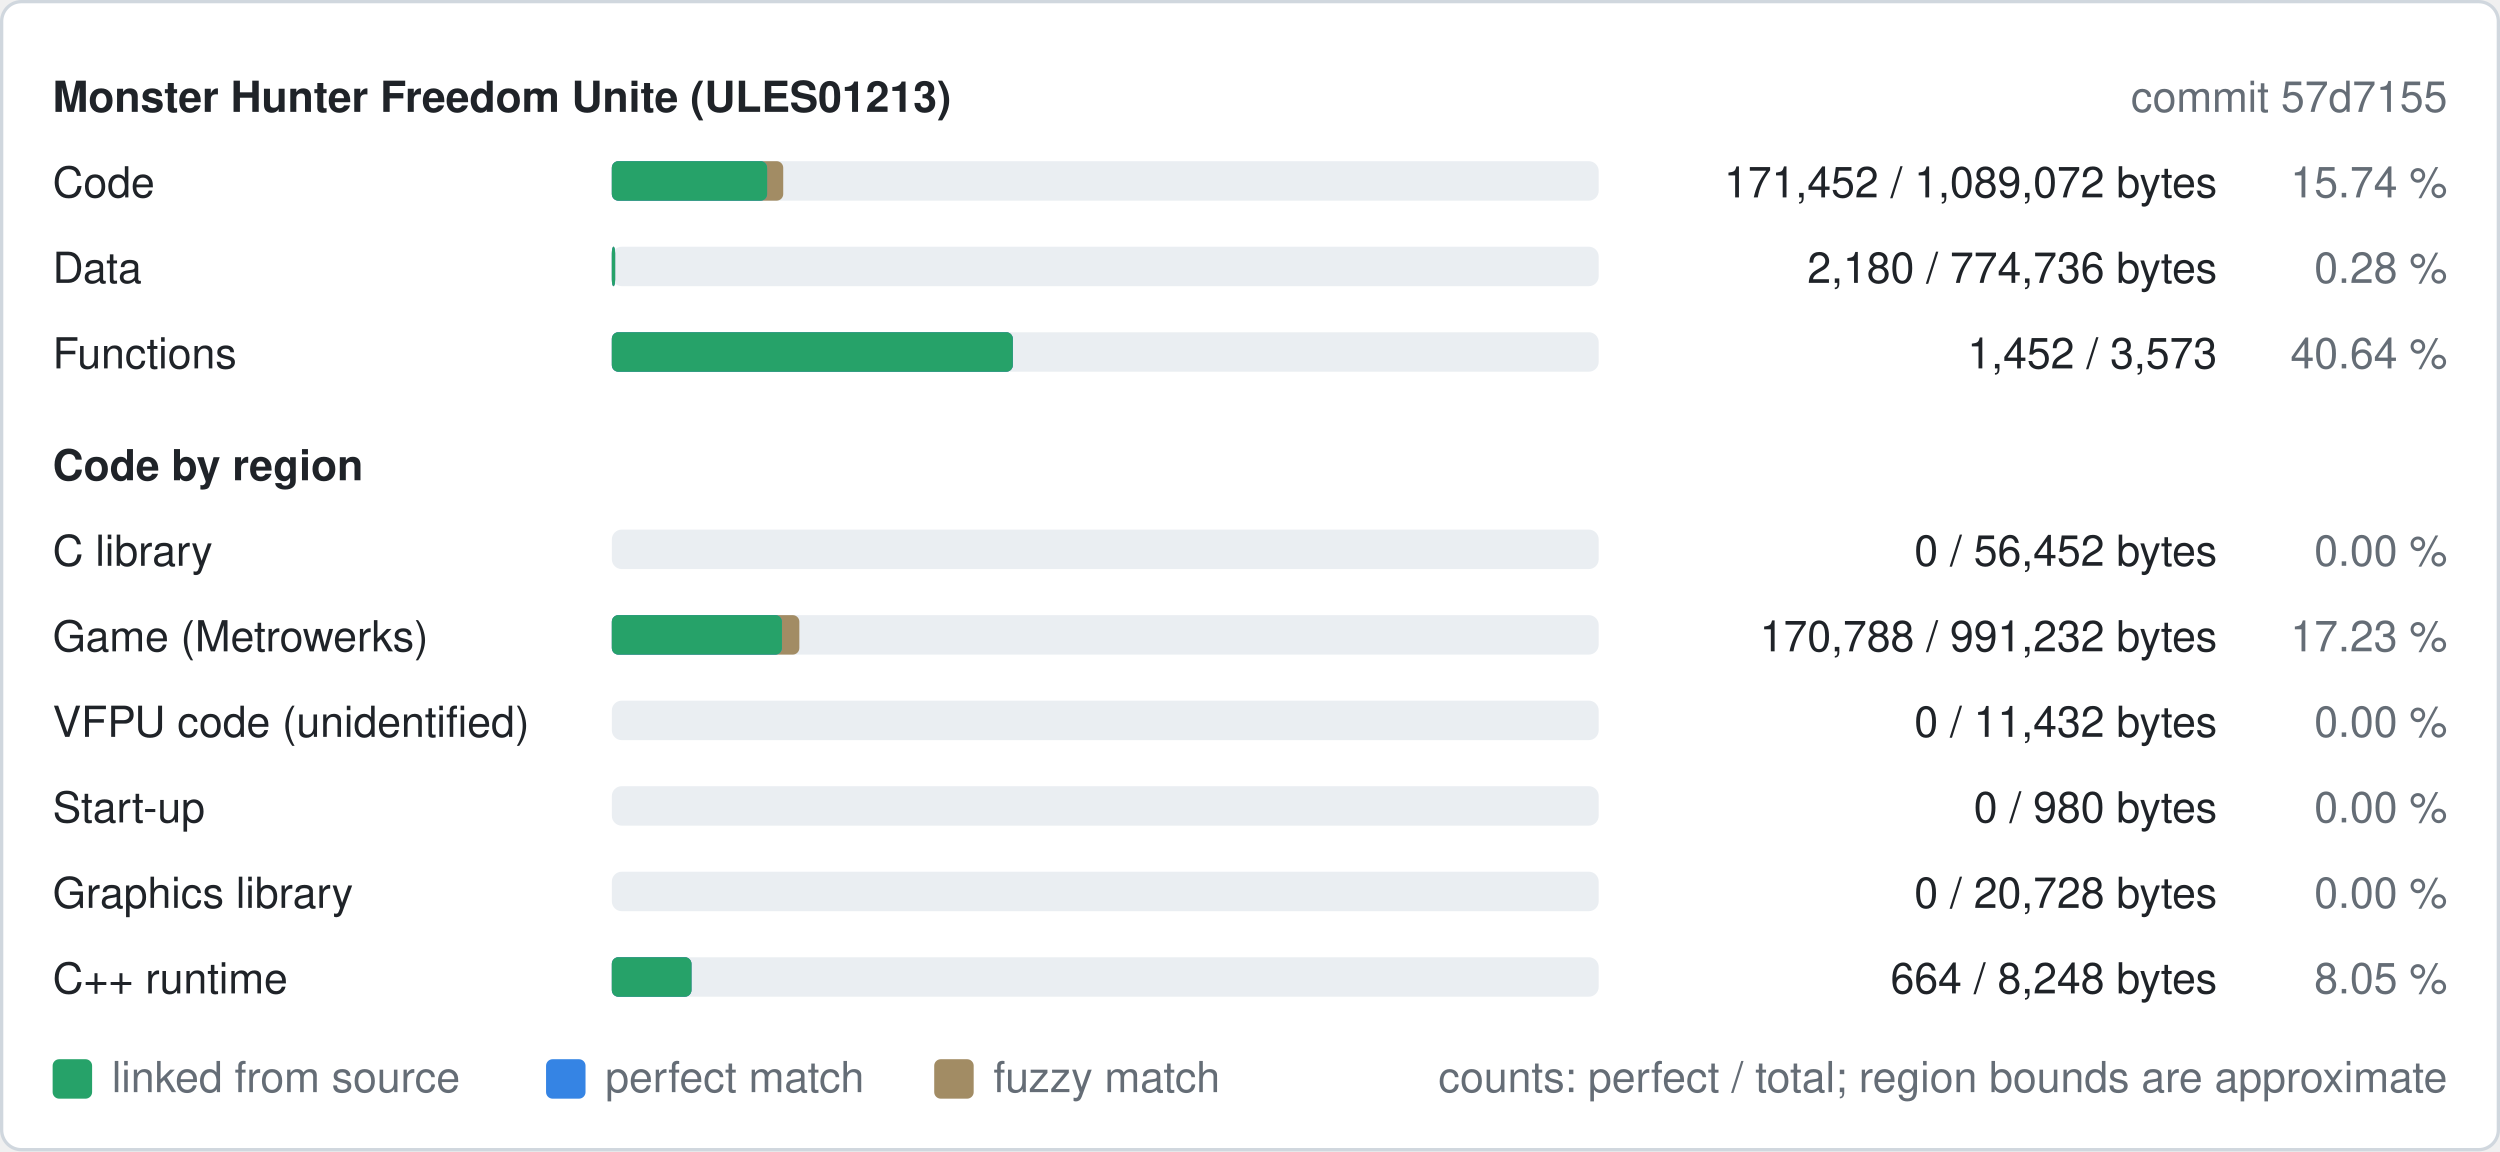
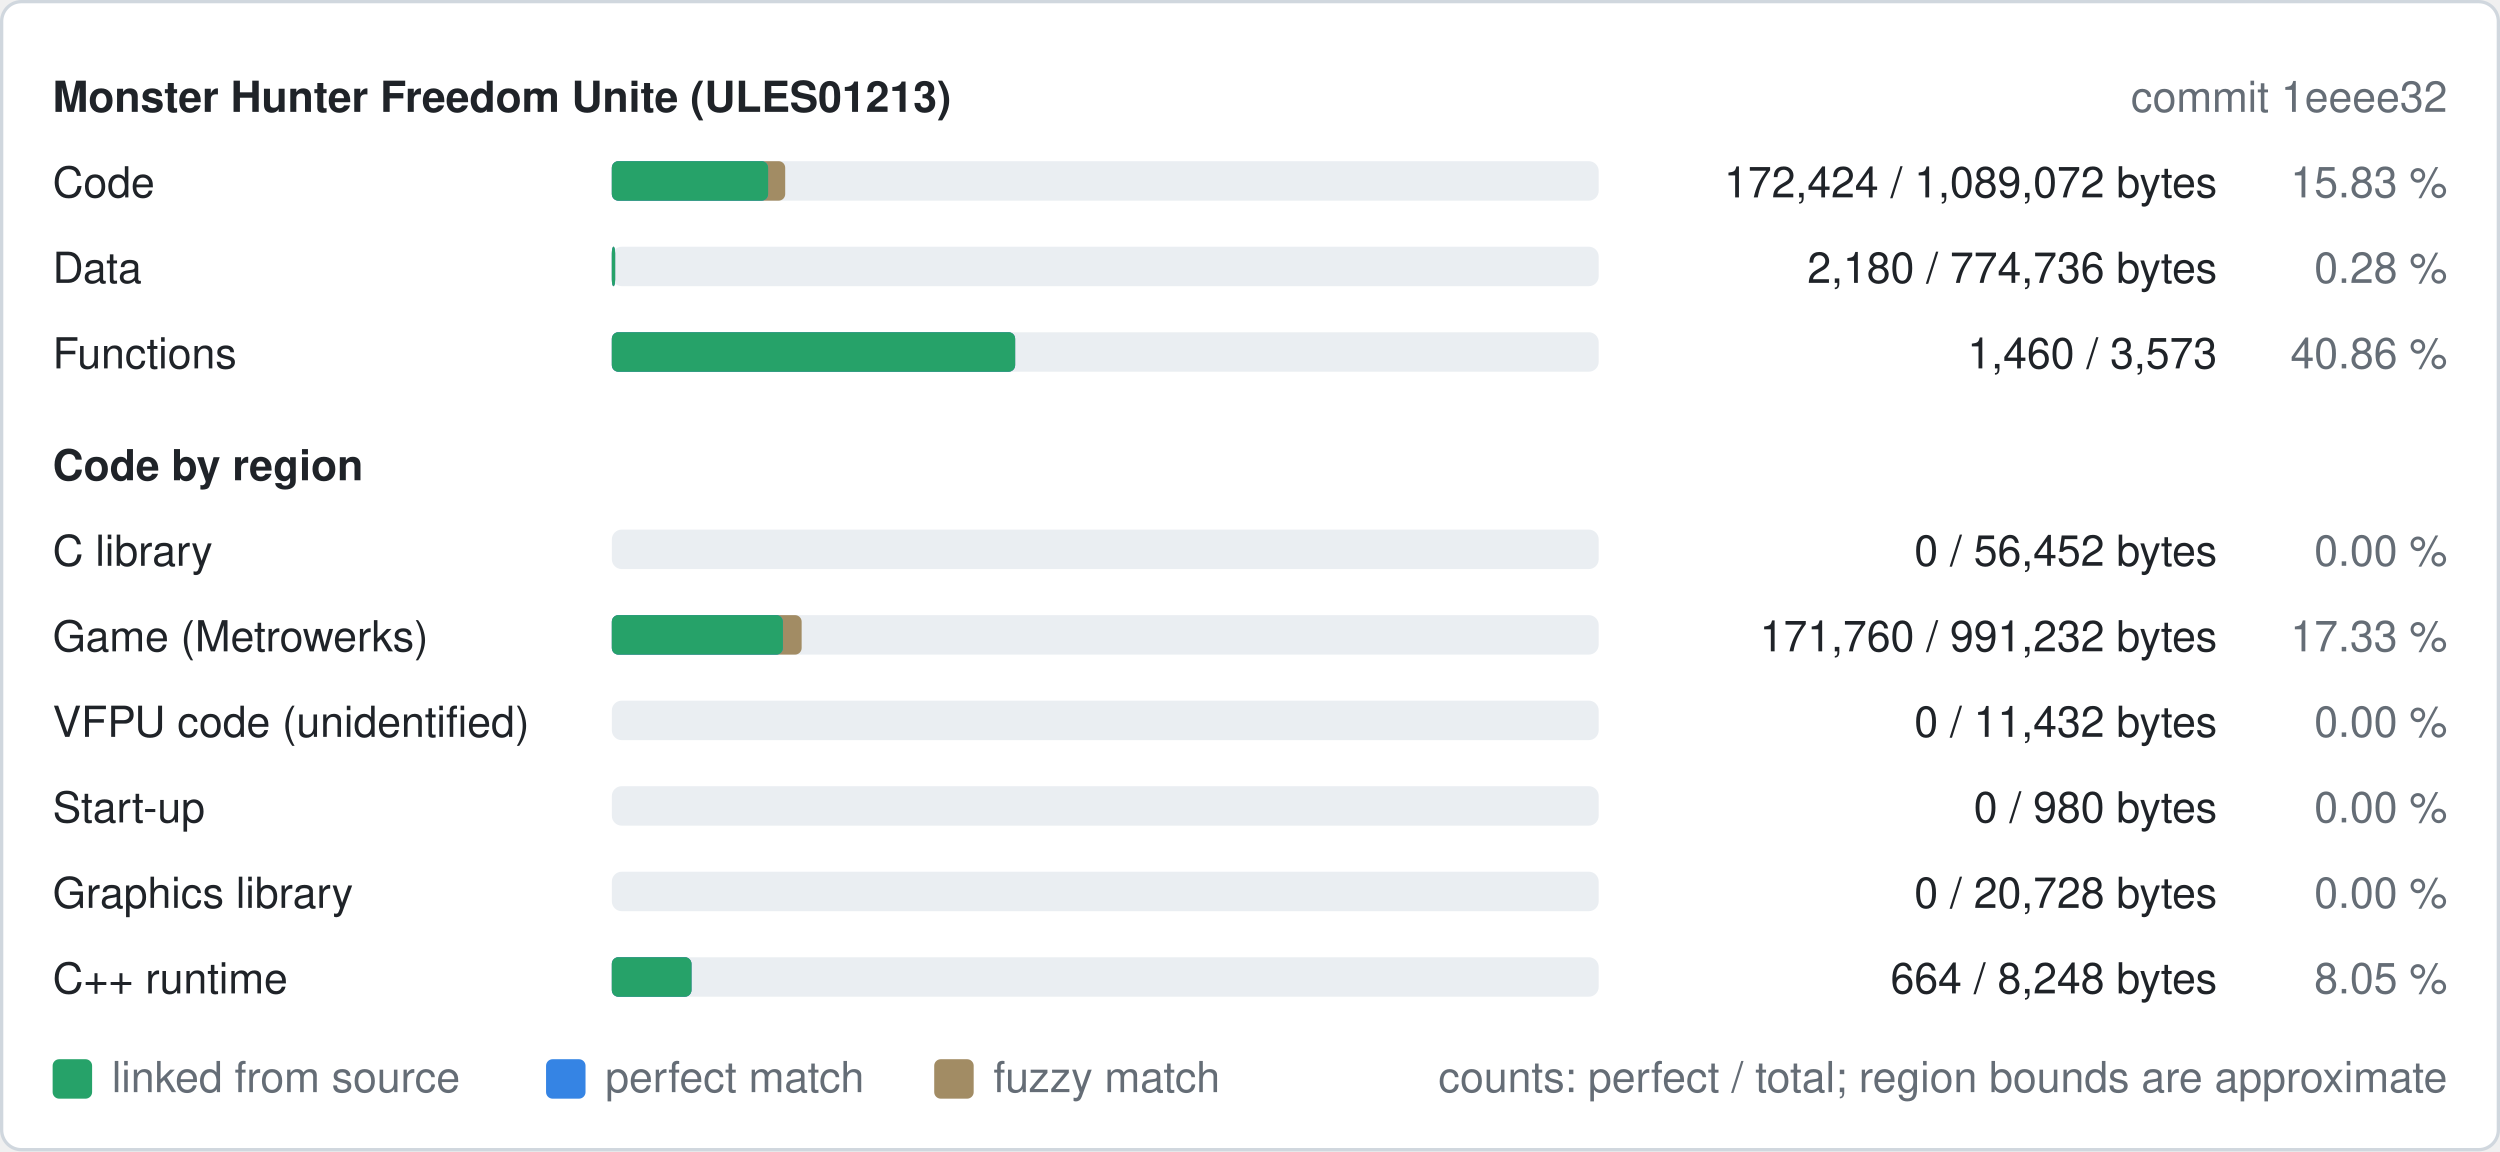
<svg xmlns="http://www.w3.org/2000/svg" width="760" height="350" viewBox="0 0 760 350" role="img" aria-label="Decompilation progress of ULES01213">
  <style>
text{font-family:-apple-system,BlinkMacSystemFont,"Segoe UI",Helvetica,Arial,sans-serif;font-size:13px}
.b{font-weight:600}
.bg{fill:#ffffff;stroke:#d0d7de}.t{fill:#1f2328}.m{fill:#656d76}.track{fill:#eaeef2}.fuzzy{fill:#a28c64}.perfect{fill:#3584e4}.linked{fill:#26a269}
@media (prefers-color-scheme: dark){.bg{fill:#0d1117;stroke:#30363d}.t{fill:#e6edf3}.m{fill:#8d96a0}.track{fill:#21262d}.fuzzy{fill:#a28c64}.perfect{fill:#3584e4}.linked{fill:#2ec27e}}
</style>
  <rect class="bg" x="0.5" y="0.5" width="759" height="349" rx="6" />
  <text class="t b" x="16" y="34">Monster Hunter Freedom Unite (ULES01213)</text>
-   <text class="m" x="744" y="34" text-anchor="end">commit 57d7155</text>
+   <text class="m" x="744" y="34" text-anchor="end">commit 1eeee32</text>
  <text class="t" x="16" y="60">Code</text>
  <rect class="track" x="186" y="49" width="300" height="12" rx="3" />
-   <rect class="fuzzy" x="186" y="49" width="52.1" height="12" rx="2" />
-   <rect class="perfect" x="186" y="49" width="47.2" height="12" rx="2" />
-   <rect class="linked" x="186" y="49" width="47.2" height="12" rx="2" />
-   <text class="t" x="674" y="60" text-anchor="end">171,452 / 1,089,072 bytes</text>
-   <text class="m" x="744" y="60" text-anchor="end">15.74 %</text>
+   <rect class="fuzzy" x="186" y="49" width="52.7" height="12" rx="2" />
+   <rect class="perfect" x="186" y="49" width="47.5" height="12" rx="2" />
+   <rect class="linked" x="186" y="49" width="47.5" height="12" rx="2" />
+   <text class="t" x="674" y="60" text-anchor="end">172,424 / 1,089,072 bytes</text>
+   <text class="m" x="744" y="60" text-anchor="end">15.83 %</text>
  <text class="t" x="16" y="86">Data</text>
  <rect class="track" x="186" y="75" width="300" height="12" rx="3" />
  <rect class="fuzzy" x="186" y="75" width="1.0" height="12" rx="2" />
  <rect class="perfect" x="186" y="75" width="1.0" height="12" rx="2" />
  <rect class="linked" x="186" y="75" width="1.0" height="12" rx="2" />
  <text class="t" x="674" y="86" text-anchor="end">2,180 / 774,736 bytes</text>
  <text class="m" x="744" y="86" text-anchor="end">0.28 %</text>
  <text class="t" x="16" y="112">Functions</text>
  <rect class="track" x="186" y="101" width="300" height="12" rx="3" />
-   <rect class="fuzzy" x="186" y="101" width="121.9" height="12" rx="2" />
-   <rect class="perfect" x="186" y="101" width="121.9" height="12" rx="2" />
-   <rect class="linked" x="186" y="101" width="121.9" height="12" rx="2" />
-   <text class="t" x="674" y="112" text-anchor="end">1,452 / 3,573</text>
-   <text class="m" x="744" y="112" text-anchor="end">40.64 %</text>
+   <rect class="fuzzy" x="186" y="101" width="122.6" height="12" rx="2" />
+   <rect class="perfect" x="186" y="101" width="122.6" height="12" rx="2" />
+   <rect class="linked" x="186" y="101" width="122.6" height="12" rx="2" />
+   <text class="t" x="674" y="112" text-anchor="end">1,460 / 3,573</text>
+   <text class="m" x="744" y="112" text-anchor="end">40.86 %</text>
  <text class="t b" x="16" y="146">Code by region</text>
  <text class="t" x="16" y="172">C library</text>
  <rect class="track" x="186" y="161" width="300" height="12" rx="3" />
  <text class="t" x="674" y="172" text-anchor="end">0 / 56,452 bytes</text>
  <text class="m" x="744" y="172" text-anchor="end">0.00 %</text>
  <text class="t" x="16" y="198">Game (Metrowerks)</text>
  <rect class="track" x="186" y="187" width="300" height="12" rx="3" />
-   <rect class="fuzzy" x="186" y="187" width="57.0" height="12" rx="2" />
-   <rect class="perfect" x="186" y="187" width="51.7" height="12" rx="2" />
-   <rect class="linked" x="186" y="187" width="51.7" height="12" rx="2" />
-   <text class="t" x="674" y="198" text-anchor="end">170,788 / 991,232 bytes</text>
-   <text class="m" x="744" y="198" text-anchor="end">17.23 %</text>
+   <rect class="fuzzy" x="186" y="187" width="57.7" height="12" rx="2" />
+   <rect class="perfect" x="186" y="187" width="52.0" height="12" rx="2" />
+   <rect class="linked" x="186" y="187" width="52.0" height="12" rx="2" />
+   <text class="t" x="674" y="198" text-anchor="end">171,760 / 991,232 bytes</text>
+   <text class="m" x="744" y="198" text-anchor="end">17.33 %</text>
  <text class="t" x="16" y="224">VFPU code (unidentified)</text>
  <rect class="track" x="186" y="213" width="300" height="12" rx="3" />
  <text class="t" x="674" y="224" text-anchor="end">0 / 11,432 bytes</text>
  <text class="m" x="744" y="224" text-anchor="end">0.00 %</text>
  <text class="t" x="16" y="250">Start-up</text>
  <rect class="track" x="186" y="239" width="300" height="12" rx="3" />
  <text class="t" x="674" y="250" text-anchor="end">0 / 980 bytes</text>
  <text class="m" x="744" y="250" text-anchor="end">0.00 %</text>
  <text class="t" x="16" y="276">Graphics library</text>
  <rect class="track" x="186" y="265" width="300" height="12" rx="3" />
  <text class="t" x="674" y="276" text-anchor="end">0 / 20,728 bytes</text>
  <text class="m" x="744" y="276" text-anchor="end">0.00 %</text>
  <text class="t" x="16" y="302">C++ runtime</text>
  <rect class="track" x="186" y="291" width="300" height="12" rx="3" />
  <rect class="fuzzy" x="186" y="291" width="24.2" height="12" rx="2" />
  <rect class="perfect" x="186" y="291" width="24.2" height="12" rx="2" />
  <rect class="linked" x="186" y="291" width="24.2" height="12" rx="2" />
  <text class="t" x="674" y="302" text-anchor="end">664 / 8,248 bytes</text>
  <text class="m" x="744" y="302" text-anchor="end">8.05 %</text>
  <rect class="linked" x="16" y="322" width="12" height="12" rx="2" />
  <text class="m" x="34" y="332">linked from source</text>
  <rect class="perfect" x="166" y="322" width="12" height="12" rx="2" />
  <text class="m" x="184" y="332">perfect match</text>
  <rect class="fuzzy" x="284" y="322" width="12" height="12" rx="2" />
  <text class="m" x="302" y="332">fuzzy match</text>
  <text class="m" x="744" y="332" text-anchor="end">counts: perfect / total; region bounds are approximate</text>
</svg>
